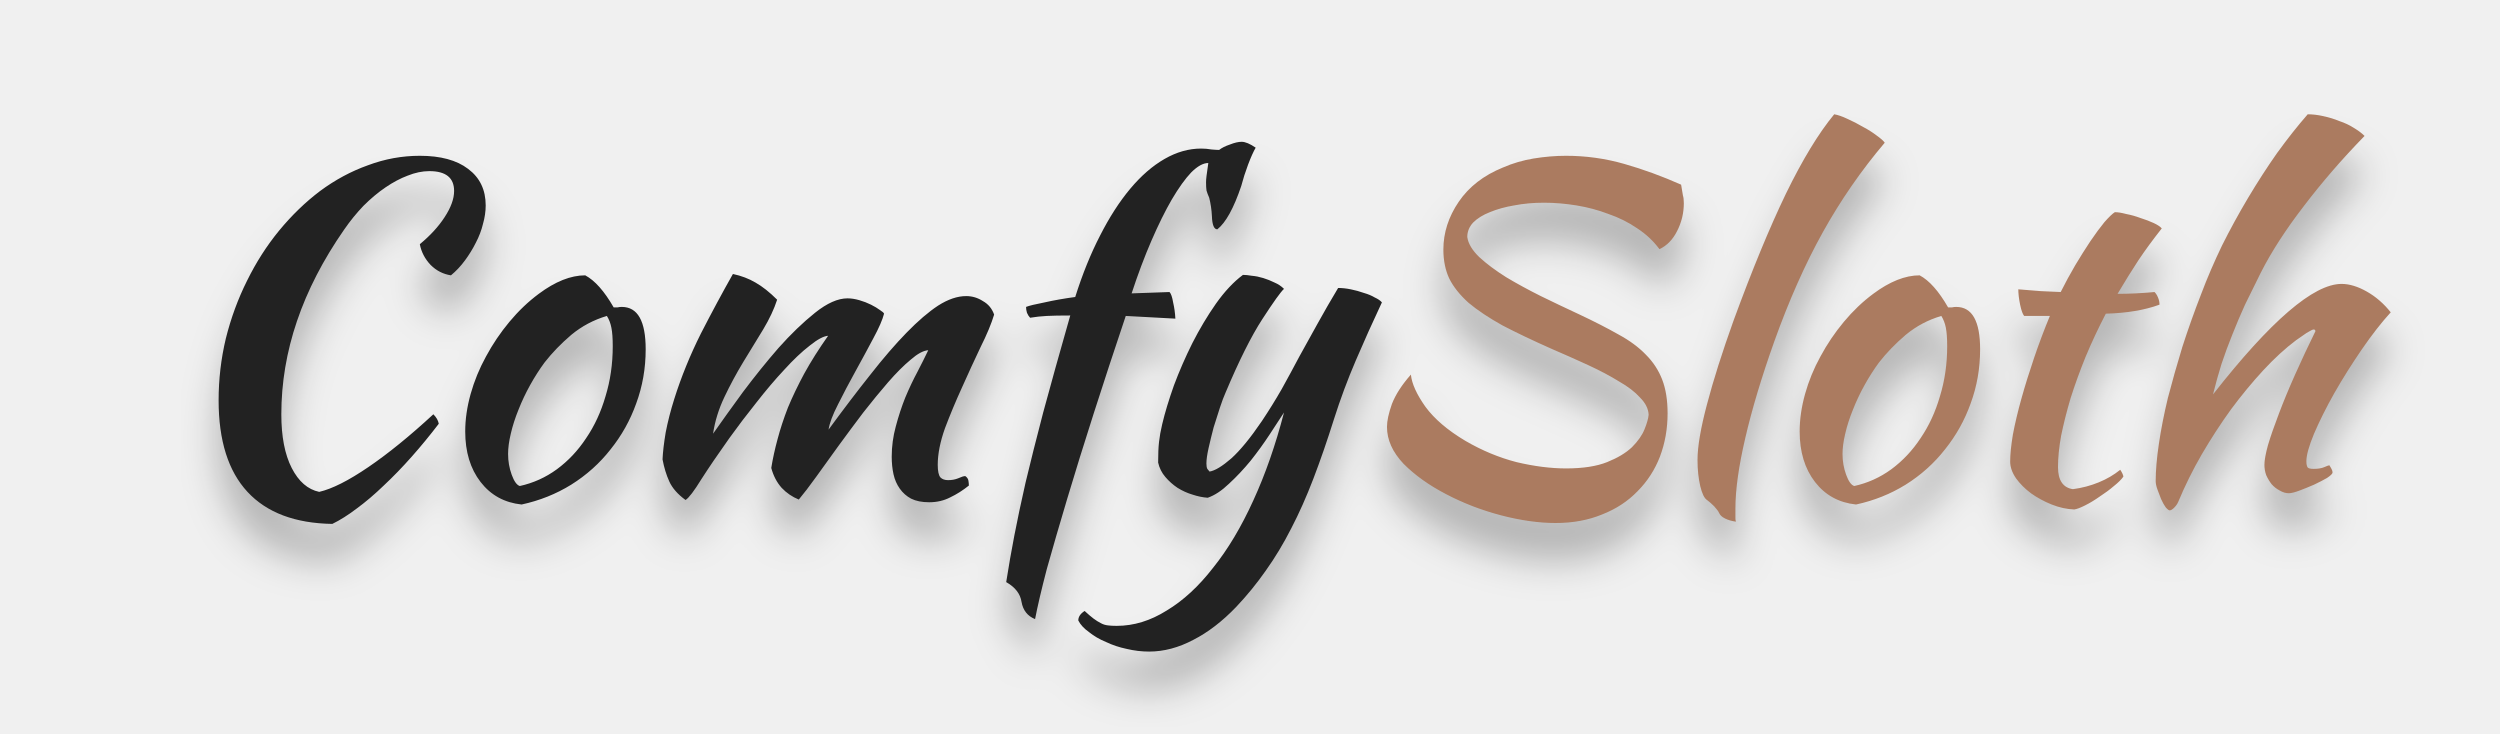
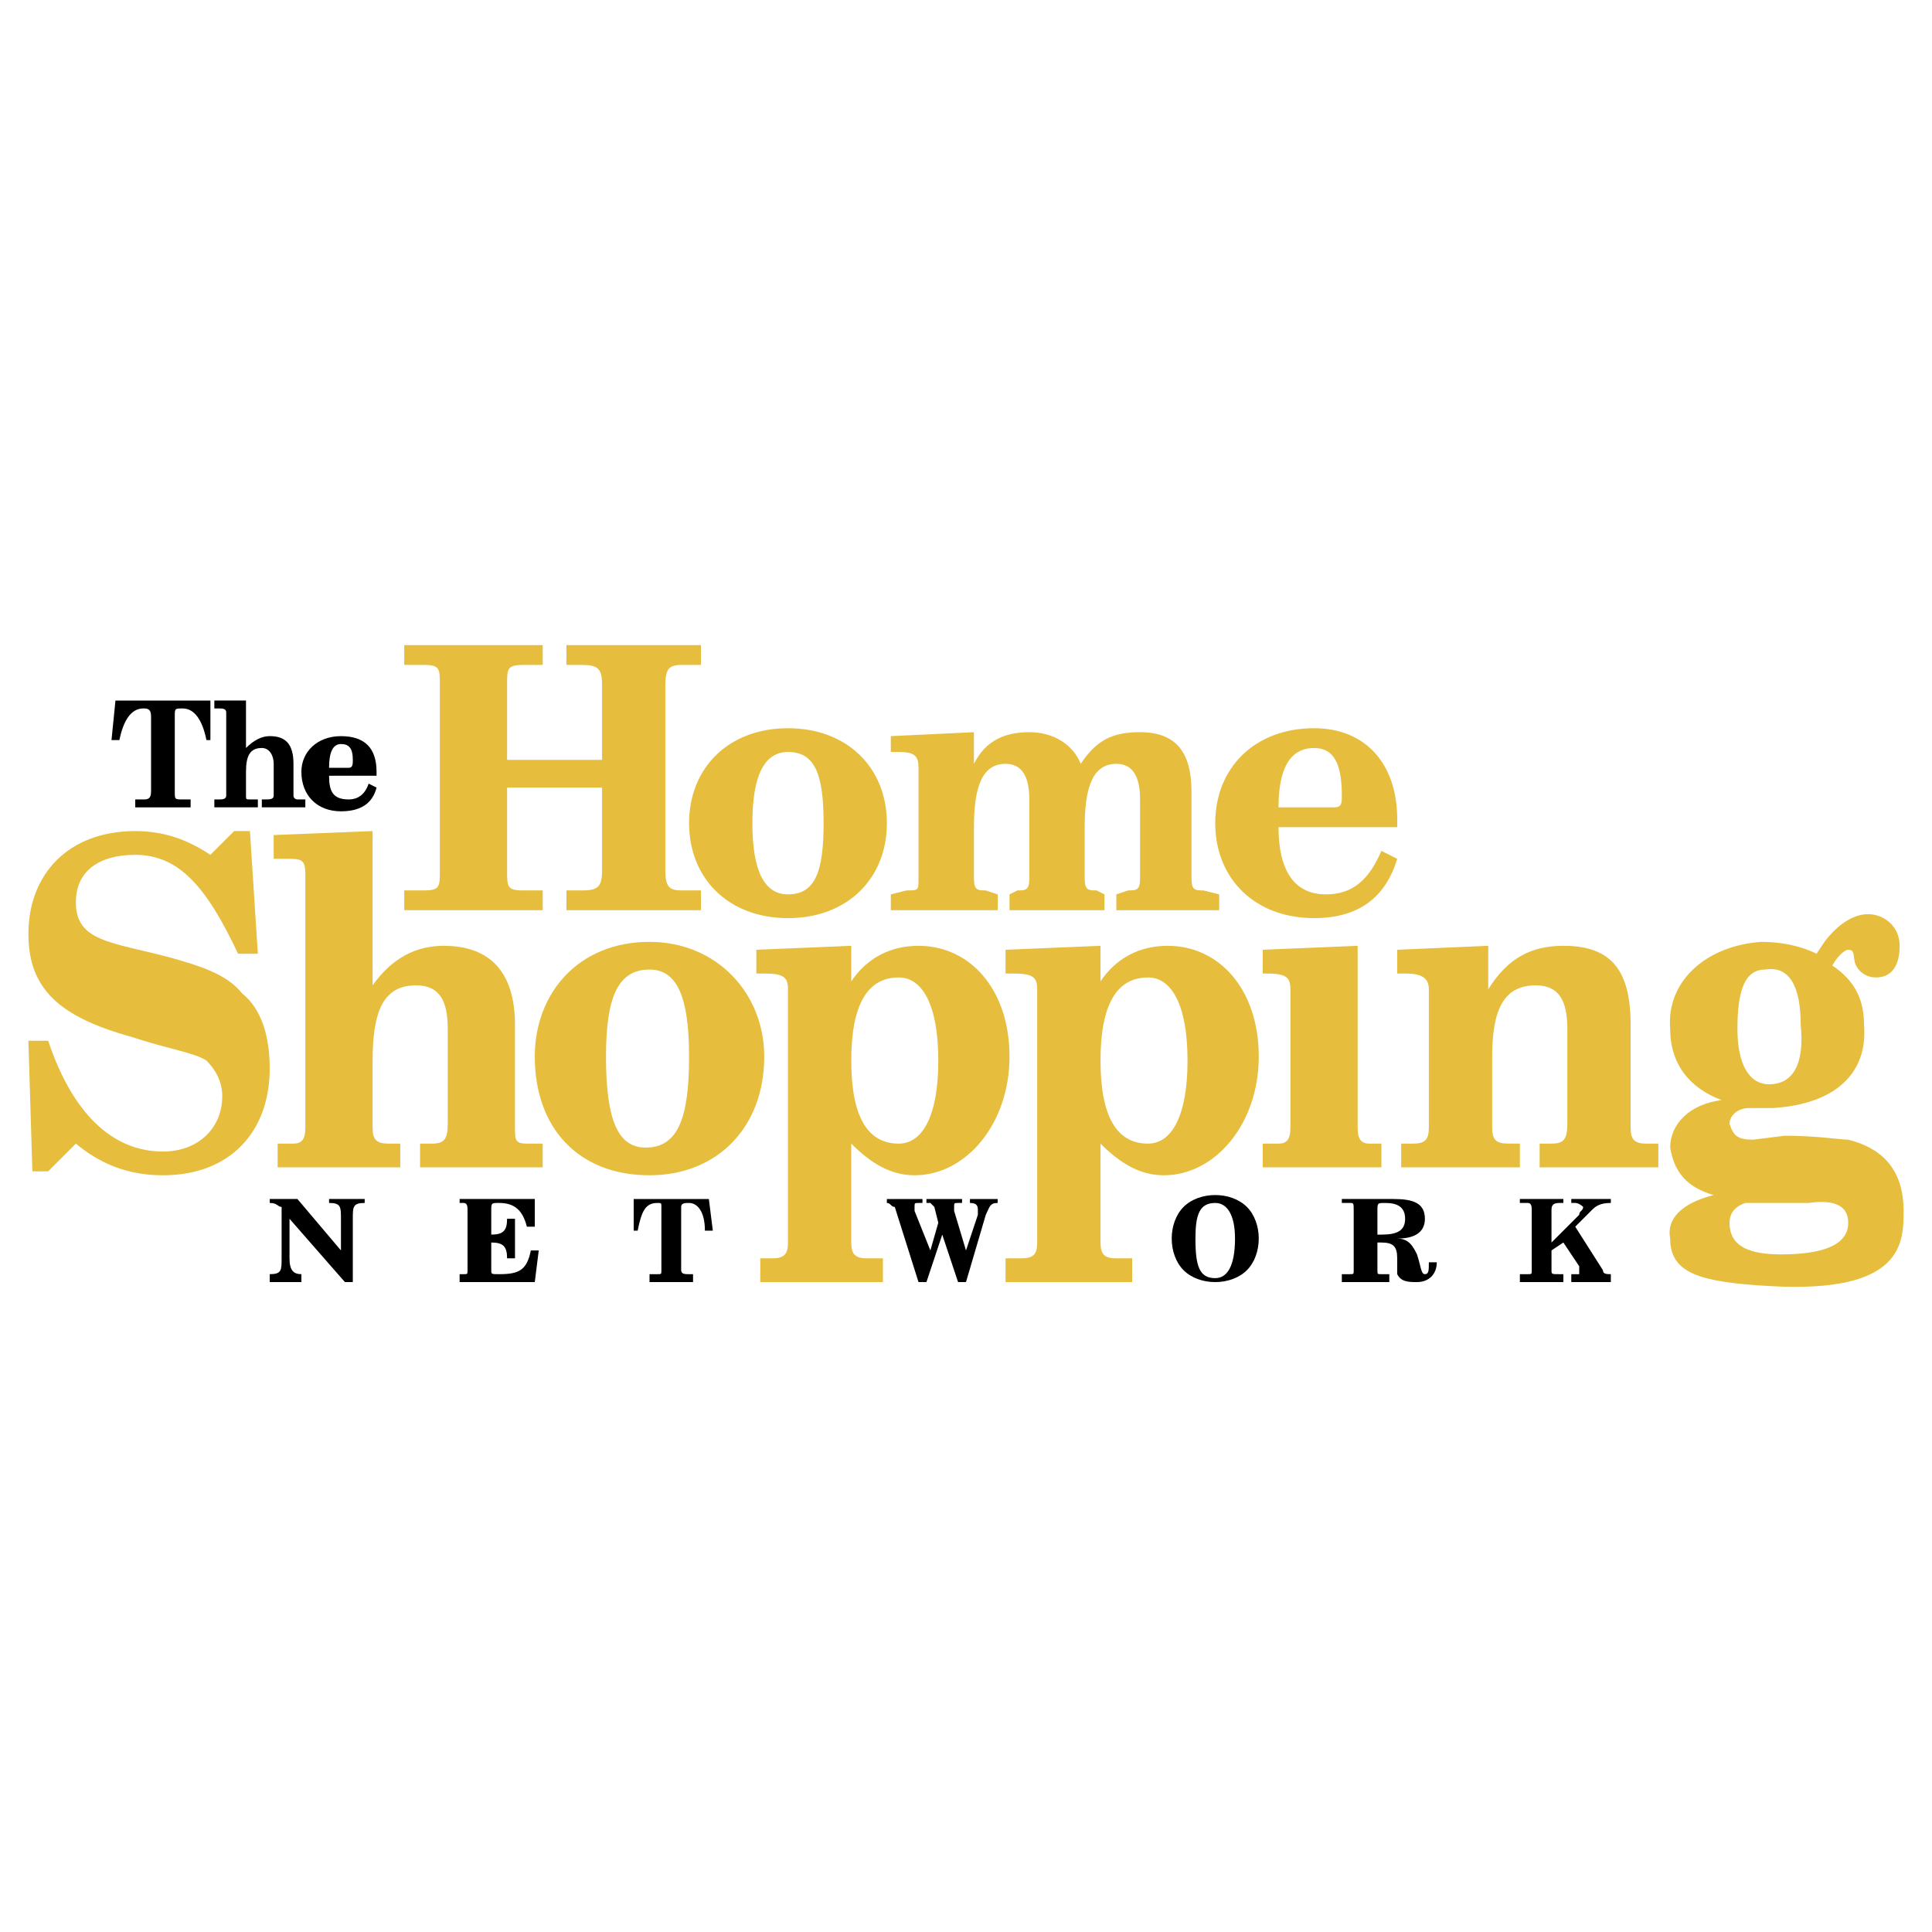
- <svg xmlns="http://www.w3.org/2000/svg" width="266" height="78" viewBox="0 0 266 78" fill="none">
-   <g filter="url(#filter0_d)">
-     <path d="M23.261 42.592C23.261 40.352 23.517 38.16 24.029 36.016C24.573 33.84 25.325 31.792 26.285 29.872C27.245 27.92 28.381 26.144 29.693 24.544C31.037 22.912 32.493 21.504 34.061 20.32C35.661 19.136 37.357 18.224 39.149 17.584C40.941 16.912 42.781 16.576 44.669 16.576C46.877 16.576 48.589 17.04 49.805 17.968C51.053 18.896 51.677 20.192 51.677 21.856C51.677 22.496 51.581 23.152 51.389 23.824C51.229 24.496 50.973 25.168 50.621 25.84C50.301 26.48 49.917 27.104 49.469 27.712C49.021 28.32 48.525 28.848 47.981 29.296C47.149 29.168 46.429 28.8 45.821 28.192C45.213 27.552 44.829 26.816 44.669 25.984C45.789 25.056 46.669 24.096 47.309 23.104C47.981 22.08 48.317 21.152 48.317 20.32C48.317 18.912 47.437 18.208 45.677 18.208C44.941 18.208 44.173 18.368 43.373 18.688C42.605 18.976 41.821 19.392 41.021 19.936C40.221 20.48 39.437 21.136 38.669 21.904C37.933 22.672 37.245 23.52 36.605 24.448C32.157 30.848 29.933 37.392 29.933 44.08C29.933 46.448 30.301 48.352 31.037 49.792C31.773 51.232 32.749 52.08 33.965 52.336C35.341 52.016 37.085 51.136 39.197 49.696C41.309 48.256 43.613 46.384 46.109 44.08C46.429 44.4 46.621 44.736 46.685 45.088C45.757 46.304 44.797 47.472 43.805 48.592C42.813 49.712 41.821 50.736 40.829 51.664C39.869 52.592 38.909 53.408 37.949 54.112C37.021 54.816 36.157 55.36 35.357 55.744C31.389 55.68 28.381 54.544 26.333 52.336C24.285 50.128 23.261 46.88 23.261 42.592ZM55.5 53.68C53.676 53.488 52.22 52.688 51.132 51.28C50.044 49.872 49.5 48.08 49.5 45.904C49.5 44.624 49.692 43.296 50.076 41.92C50.46 40.544 51.004 39.216 51.708 37.936C52.412 36.624 53.244 35.392 54.204 34.24C55.164 33.088 56.204 32.096 57.324 31.264C59.084 29.952 60.732 29.296 62.268 29.296C63.292 29.84 64.3 30.976 65.292 32.704C65.452 32.704 65.596 32.704 65.724 32.704C65.852 32.672 65.996 32.656 66.156 32.656C67.852 32.656 68.7 34.16 68.7 37.168C68.7 39.184 68.364 41.104 67.692 42.928C67.052 44.72 66.14 46.352 64.956 47.824C63.804 49.296 62.412 50.544 60.78 51.568C59.18 52.56 57.42 53.264 55.5 53.68ZM57.948 38.56C57.404 39.296 56.892 40.096 56.412 40.96C55.932 41.824 55.516 42.704 55.164 43.6C54.812 44.464 54.54 45.312 54.348 46.144C54.156 46.944 54.06 47.664 54.06 48.304C54.06 49.072 54.188 49.808 54.444 50.512C54.7 51.216 54.988 51.616 55.308 51.712C56.748 51.392 58.06 50.8 59.244 49.936C60.46 49.04 61.5 47.936 62.364 46.624C63.26 45.312 63.948 43.824 64.428 42.16C64.94 40.496 65.196 38.72 65.196 36.832C65.196 36 65.148 35.344 65.052 34.864C64.956 34.384 64.796 33.968 64.572 33.616C63.164 34.032 61.9 34.704 60.78 35.632C59.692 36.56 58.748 37.536 57.948 38.56ZM98.767 37.264C98.255 37.296 97.631 37.632 96.895 38.272C96.159 38.88 95.359 39.68 94.495 40.672C93.663 41.632 92.783 42.704 91.855 43.888C90.959 45.072 90.079 46.256 89.215 47.44C88.383 48.592 87.599 49.68 86.863 50.704C86.127 51.728 85.503 52.544 84.991 53.152C84.287 52.864 83.679 52.448 83.167 51.904C82.655 51.328 82.287 50.624 82.063 49.792C82.223 48.8 82.447 47.776 82.735 46.72C83.023 45.632 83.391 44.512 83.839 43.36C84.319 42.208 84.895 41.008 85.567 39.76C86.271 38.48 87.119 37.136 88.111 35.728C87.631 35.76 86.975 36.112 86.143 36.784C85.311 37.424 84.415 38.272 83.455 39.328C82.495 40.352 81.503 41.52 80.479 42.832C79.455 44.112 78.495 45.376 77.599 46.624C76.415 48.288 75.423 49.744 74.623 50.992C73.855 52.24 73.295 52.976 72.943 53.2C72.111 52.592 71.535 51.936 71.215 51.232C70.895 50.528 70.655 49.744 70.495 48.88C70.527 48.112 70.639 47.152 70.831 46C71.055 44.848 71.359 43.664 71.743 42.448C72.479 40.112 73.423 37.792 74.575 35.488C75.759 33.184 76.895 31.072 77.983 29.152C78.879 29.344 79.679 29.648 80.383 30.064C81.119 30.48 81.887 31.088 82.687 31.888C82.367 32.88 81.871 33.936 81.199 35.056C80.527 36.144 79.823 37.296 79.087 38.512C78.351 39.728 77.679 40.976 77.071 42.256C76.463 43.536 76.063 44.832 75.871 46.144C76.767 44.864 77.823 43.392 79.039 41.728C80.287 40.064 81.551 38.496 82.831 37.024C84.143 35.552 85.439 34.304 86.719 33.28C87.999 32.256 89.151 31.744 90.175 31.744C90.559 31.744 90.975 31.808 91.423 31.936C91.871 32.064 92.287 32.224 92.671 32.416C93.055 32.608 93.375 32.8 93.631 32.992C93.887 33.152 94.031 33.28 94.063 33.376C93.903 34.016 93.519 34.896 92.911 36.016C92.335 37.104 91.711 38.256 91.039 39.472C90.367 40.688 89.743 41.872 89.167 43.024C88.591 44.144 88.255 45.04 88.159 45.712C89.727 43.568 91.199 41.632 92.575 39.904C93.951 38.144 95.247 36.64 96.463 35.392C97.679 34.144 98.799 33.184 99.823 32.512C100.879 31.84 101.871 31.504 102.799 31.504C103.439 31.504 104.031 31.68 104.575 32.032C105.151 32.352 105.551 32.832 105.775 33.472C105.487 34.432 105.007 35.584 104.335 36.928C103.695 38.272 103.039 39.696 102.367 41.2C101.695 42.672 101.087 44.128 100.543 45.568C100.031 47.008 99.775 48.304 99.775 49.456C99.775 50.128 99.871 50.576 100.063 50.8C100.255 50.992 100.527 51.088 100.879 51.088C101.263 51.088 101.615 51.024 101.935 50.896C102.287 50.736 102.543 50.656 102.703 50.656C102.895 50.784 103.007 50.944 103.039 51.136C103.071 51.328 103.087 51.504 103.087 51.664C102.447 52.176 101.791 52.592 101.119 52.912C100.447 53.264 99.695 53.44 98.863 53.44C98.095 53.44 97.455 53.312 96.943 53.056C96.463 52.8 96.063 52.448 95.743 52C95.423 51.552 95.199 51.04 95.071 50.464C94.943 49.888 94.879 49.264 94.879 48.592C94.879 47.504 95.023 46.432 95.311 45.376C95.599 44.288 95.935 43.264 96.319 42.304C96.735 41.312 97.167 40.4 97.615 39.568C98.063 38.704 98.447 37.936 98.767 37.264ZM110.132 65.872C109.332 65.552 108.852 64.944 108.692 64.048C108.564 63.184 108.02 62.48 107.06 61.936C107.316 60.304 107.604 58.656 107.924 56.992C108.244 55.328 108.644 53.44 109.124 51.328C109.636 49.184 110.26 46.704 110.996 43.888C111.764 41.04 112.724 37.6 113.876 33.568C112.82 33.568 111.988 33.584 111.38 33.616C110.772 33.648 110.18 33.712 109.604 33.808C109.476 33.68 109.364 33.504 109.268 33.28C109.204 33.056 109.172 32.848 109.172 32.656C109.492 32.528 110.148 32.368 111.14 32.176C112.132 31.952 113.22 31.76 114.404 31.6C115.172 29.168 116.052 26.992 117.044 25.072C118.036 23.12 119.108 21.456 120.26 20.08C121.412 18.704 122.628 17.648 123.908 16.912C125.188 16.176 126.484 15.808 127.796 15.808C128.18 15.808 128.548 15.84 128.9 15.904C129.252 15.936 129.524 15.952 129.716 15.952C130.004 15.728 130.388 15.536 130.868 15.376C131.348 15.184 131.764 15.088 132.116 15.088C132.5 15.088 132.996 15.296 133.604 15.712C133.348 16.16 133.076 16.768 132.788 17.536C132.5 18.304 132.26 19.056 132.068 19.792C131.268 22.16 130.42 23.696 129.524 24.4C129.172 24.4 128.98 23.936 128.948 23.008C128.916 22.336 128.82 21.68 128.66 21.04C128.532 20.752 128.436 20.496 128.372 20.272C128.34 20.048 128.324 19.76 128.324 19.408C128.324 19.216 128.34 18.992 128.372 18.736C128.404 18.448 128.468 17.984 128.564 17.344C128.02 17.344 127.412 17.68 126.74 18.352C126.1 19.024 125.412 19.984 124.676 21.232C123.972 22.448 123.252 23.904 122.516 25.6C121.78 27.296 121.076 29.168 120.404 31.216L124.436 31.072C124.596 31.232 124.724 31.6 124.82 32.176C124.948 32.72 125.028 33.296 125.06 33.904L119.78 33.616C118.564 37.232 117.428 40.688 116.372 43.984C115.316 47.28 114.372 50.32 113.54 53.104C112.708 55.888 111.988 58.368 111.38 60.544C110.804 62.752 110.388 64.528 110.132 65.872ZM141.946 44.56C141.21 46.896 140.474 49.024 139.738 50.944C139.002 52.864 138.218 54.624 137.386 56.224C136.554 57.856 135.658 59.344 134.698 60.688C133.738 62.064 132.682 63.36 131.53 64.576C130.058 66.112 128.538 67.28 126.97 68.08C125.402 68.912 123.834 69.328 122.266 69.328C121.466 69.328 120.666 69.232 119.866 69.04C119.098 68.88 118.378 68.64 117.706 68.32C117.002 68.032 116.394 67.68 115.882 67.264C115.338 66.88 114.954 66.464 114.73 66.016C114.73 65.632 114.954 65.296 115.402 65.008C115.786 65.36 116.106 65.632 116.362 65.824C116.618 66.016 116.874 66.176 117.13 66.304C117.354 66.432 117.61 66.512 117.898 66.544C118.154 66.576 118.458 66.592 118.81 66.592C120.634 66.592 122.41 66.048 124.138 64.96C125.898 63.904 127.546 62.384 129.082 60.4C130.65 58.448 132.074 56.064 133.354 53.248C134.634 50.464 135.722 47.344 136.618 43.888C136.202 44.528 135.69 45.312 135.082 46.24C134.474 47.168 133.802 48.096 133.066 49.024C132.33 49.92 131.562 50.736 130.762 51.472C129.994 52.208 129.242 52.704 128.506 52.96C127.994 52.928 127.45 52.816 126.874 52.624C126.33 52.464 125.802 52.224 125.29 51.904C124.81 51.584 124.378 51.2 123.994 50.752C123.61 50.304 123.354 49.792 123.226 49.216C123.226 48.288 123.258 47.552 123.322 47.008C123.386 46.432 123.498 45.808 123.658 45.136C123.946 43.92 124.362 42.544 124.906 41.008C125.482 39.472 126.138 37.968 126.874 36.496C127.642 34.992 128.474 33.6 129.37 32.32C130.298 31.008 131.258 29.984 132.25 29.248C132.506 29.248 132.826 29.28 133.21 29.344C133.594 29.376 133.994 29.456 134.41 29.584C134.826 29.712 135.226 29.872 135.61 30.064C135.994 30.224 136.33 30.448 136.618 30.736C136.266 31.056 135.498 32.128 134.314 33.952C133.13 35.776 131.818 38.4 130.378 41.824C130.218 42.176 130.026 42.688 129.802 43.36C129.578 44.032 129.354 44.736 129.13 45.472C128.938 46.208 128.762 46.928 128.602 47.632C128.442 48.336 128.362 48.896 128.362 49.312C128.362 49.568 128.394 49.76 128.458 49.888C128.554 50.016 128.634 50.112 128.698 50.176C129.274 50.08 130.042 49.616 131.002 48.784C131.962 47.92 133.05 46.592 134.266 44.8C135.034 43.648 135.738 42.512 136.378 41.392C137.018 40.24 137.642 39.088 138.25 37.936C138.89 36.784 139.546 35.6 140.218 34.384C140.89 33.168 141.61 31.92 142.378 30.64C142.794 30.64 143.242 30.688 143.722 30.784C144.202 30.88 144.666 31.008 145.114 31.168C145.562 31.296 145.946 31.456 146.266 31.648C146.618 31.808 146.874 31.984 147.034 32.176C146.042 34.288 145.114 36.352 144.25 38.368C143.386 40.384 142.618 42.448 141.946 44.56Z" fill="#222222" />
-     <path d="M178.871 19.648C178.967 20.192 179.031 20.576 179.063 20.8C179.127 20.992 179.159 21.264 179.159 21.616C179.159 22.672 178.919 23.664 178.439 24.592C177.991 25.488 177.367 26.128 176.567 26.512C175.927 25.648 175.143 24.912 174.215 24.304C173.287 23.664 172.263 23.152 171.143 22.768C170.055 22.352 168.919 22.048 167.735 21.856C166.551 21.664 165.399 21.568 164.279 21.568C163.159 21.568 162.103 21.664 161.111 21.856C160.151 22.016 159.287 22.256 158.519 22.576C157.783 22.864 157.191 23.232 156.743 23.68C156.327 24.128 156.119 24.64 156.119 25.216C156.215 25.92 156.647 26.64 157.415 27.376C158.183 28.08 159.127 28.784 160.247 29.488C161.367 30.16 162.599 30.832 163.943 31.504C165.319 32.176 166.663 32.816 167.975 33.424C169.607 34.192 171.015 34.912 172.199 35.584C173.383 36.224 174.359 36.944 175.127 37.744C175.895 38.512 176.471 39.392 176.855 40.384C177.239 41.376 177.431 42.576 177.431 43.984C177.431 45.616 177.159 47.152 176.615 48.592C176.071 50 175.271 51.232 174.215 52.288C173.191 53.344 171.943 54.16 170.471 54.736C168.999 55.344 167.351 55.648 165.527 55.648C163.735 55.648 161.799 55.376 159.719 54.832C157.639 54.288 155.687 53.536 153.863 52.576C152.071 51.648 150.567 50.576 149.351 49.36C148.167 48.112 147.575 46.8 147.575 45.424C147.575 44.784 147.751 43.968 148.103 42.976C148.487 41.984 149.159 40.944 150.119 39.856C150.215 40.816 150.727 41.952 151.655 43.264C152.615 44.576 154.039 45.792 155.927 46.912C157.687 47.936 159.495 48.688 161.351 49.168C163.239 49.616 164.999 49.84 166.631 49.84C168.423 49.84 169.879 49.616 170.999 49.168C172.119 48.72 172.999 48.192 173.639 47.584C174.279 46.944 174.727 46.304 174.983 45.664C175.239 45.024 175.383 44.512 175.415 44.128C175.383 43.488 175.079 42.88 174.503 42.304C173.959 41.696 173.207 41.12 172.247 40.576C171.319 40 170.231 39.424 168.983 38.848C167.735 38.272 166.439 37.696 165.095 37.12C163.079 36.224 161.335 35.392 159.863 34.624C158.423 33.824 157.223 33.024 156.263 32.224C155.335 31.392 154.647 30.528 154.199 29.632C153.783 28.736 153.575 27.712 153.575 26.56C153.575 24.768 154.119 23.072 155.207 21.472C156.295 19.872 157.863 18.656 159.911 17.824C160.935 17.376 162.023 17.056 163.175 16.864C164.359 16.672 165.511 16.576 166.631 16.576C168.743 16.576 170.807 16.864 172.823 17.44C174.839 18.016 176.855 18.752 178.871 19.648ZM180.616 48.928C180.616 47.52 180.952 45.552 181.624 43.024C182.296 40.464 183.24 37.488 184.456 34.096C186.44 28.688 188.296 24.192 190.024 20.608C191.784 16.992 193.496 14.176 195.16 12.16C195.544 12.224 196.008 12.384 196.552 12.64C197.128 12.896 197.688 13.184 198.232 13.504C198.776 13.792 199.256 14.096 199.672 14.416C200.12 14.736 200.408 14.992 200.536 15.184C198.04 18.128 195.848 21.296 193.96 24.688C192.072 28.08 190.344 31.968 188.776 36.352C187.432 40.128 186.408 43.536 185.704 46.576C185 49.584 184.648 52.096 184.648 54.112C184.648 54.656 184.648 54.992 184.648 55.12C184.648 55.248 184.664 55.376 184.696 55.504C184.248 55.44 183.864 55.328 183.544 55.168C183.224 55.008 183.016 54.816 182.92 54.592C182.856 54.432 182.68 54.192 182.392 53.872C182.104 53.584 181.848 53.36 181.624 53.2C181.336 53.008 181.096 52.512 180.904 51.712C180.712 50.88 180.616 49.952 180.616 48.928ZM197.484 53.68C195.66 53.488 194.204 52.688 193.116 51.28C192.028 49.872 191.484 48.08 191.484 45.904C191.484 44.624 191.676 43.296 192.06 41.92C192.444 40.544 192.988 39.216 193.692 37.936C194.396 36.624 195.228 35.392 196.188 34.24C197.148 33.088 198.188 32.096 199.308 31.264C201.068 29.952 202.716 29.296 204.252 29.296C205.276 29.84 206.284 30.976 207.276 32.704C207.436 32.704 207.58 32.704 207.708 32.704C207.836 32.672 207.98 32.656 208.14 32.656C209.836 32.656 210.684 34.16 210.684 37.168C210.684 39.184 210.348 41.104 209.676 42.928C209.036 44.72 208.124 46.352 206.94 47.824C205.788 49.296 204.396 50.544 202.764 51.568C201.164 52.56 199.404 53.264 197.484 53.68ZM199.932 38.56C199.388 39.296 198.876 40.096 198.396 40.96C197.916 41.824 197.5 42.704 197.148 43.6C196.796 44.464 196.524 45.312 196.332 46.144C196.14 46.944 196.044 47.664 196.044 48.304C196.044 49.072 196.172 49.808 196.428 50.512C196.684 51.216 196.972 51.616 197.292 51.712C198.732 51.392 200.044 50.8 201.228 49.936C202.444 49.04 203.484 47.936 204.348 46.624C205.244 45.312 205.932 43.824 206.412 42.16C206.924 40.496 207.18 38.72 207.18 36.832C207.18 36 207.132 35.344 207.036 34.864C206.94 34.384 206.78 33.968 206.556 33.616C205.148 34.032 203.884 34.704 202.764 35.632C201.676 36.56 200.732 37.536 199.932 38.56ZM215.371 33.616C215.211 33.424 215.067 33.024 214.939 32.416C214.811 31.776 214.747 31.232 214.747 30.784C215.579 30.848 216.379 30.912 217.147 30.976C217.915 31.008 218.619 31.04 219.259 31.072C219.739 30.112 220.251 29.168 220.795 28.24C221.371 27.28 221.915 26.416 222.427 25.648C222.971 24.848 223.467 24.176 223.915 23.632C224.395 23.088 224.763 22.736 225.019 22.576C225.339 22.576 225.739 22.64 226.219 22.768C226.731 22.864 227.243 23.008 227.755 23.2C228.267 23.36 228.731 23.536 229.147 23.728C229.563 23.92 229.851 24.112 230.011 24.304C229.051 25.52 228.219 26.656 227.515 27.712C226.843 28.736 226.107 29.92 225.307 31.264C225.947 31.264 226.587 31.248 227.227 31.216C227.899 31.184 228.571 31.136 229.243 31.072C229.403 31.232 229.531 31.44 229.627 31.696C229.723 31.92 229.771 32.16 229.771 32.416C228.203 32.992 226.299 33.312 224.059 33.376C223.259 34.912 222.539 36.448 221.899 37.984C221.291 39.488 220.763 40.944 220.315 42.352C219.899 43.76 219.563 45.088 219.307 46.336C219.083 47.584 218.971 48.704 218.971 49.696C218.971 51.104 219.499 51.888 220.555 52.048C221.515 51.92 222.427 51.68 223.291 51.328C224.155 50.976 224.923 50.528 225.595 49.984C225.787 50.272 225.899 50.512 225.931 50.704C225.739 50.992 225.403 51.328 224.923 51.712C224.475 52.096 223.979 52.464 223.435 52.816C222.891 53.2 222.363 53.52 221.851 53.776C221.339 54.032 220.955 54.176 220.699 54.208C219.899 54.176 219.099 54 218.299 53.68C217.499 53.36 216.763 52.96 216.091 52.48C215.451 52 214.923 51.472 214.507 50.896C214.091 50.288 213.883 49.696 213.883 49.12C213.883 48.352 213.979 47.392 214.171 46.24C214.395 45.056 214.699 43.776 215.083 42.4C215.467 41.024 215.915 39.584 216.427 38.08C216.939 36.576 217.499 35.088 218.107 33.616H215.371ZM229.366 51.184C229.366 50.064 229.478 48.752 229.702 47.248C229.926 45.712 230.246 44.08 230.662 42.352C231.11 40.624 231.622 38.816 232.198 36.928C232.806 35.04 233.478 33.152 234.214 31.264C234.854 29.568 235.59 27.856 236.422 26.128C237.286 24.4 238.214 22.704 239.206 21.04C240.198 19.376 241.222 17.792 242.278 16.288C243.366 14.784 244.454 13.408 245.542 12.16C246.054 12.16 246.598 12.224 247.174 12.352C247.782 12.48 248.358 12.656 248.902 12.88C249.478 13.072 249.99 13.312 250.438 13.6C250.918 13.888 251.302 14.176 251.59 14.464C249.19 16.928 247.03 19.424 245.11 21.952C243.19 24.448 241.67 26.8 240.55 29.008C239.942 30.224 239.382 31.36 238.87 32.416C238.39 33.472 237.942 34.528 237.526 35.584C237.11 36.608 236.726 37.648 236.374 38.704C236.054 39.728 235.75 40.816 235.462 41.968C241.606 34.128 246.166 30.208 249.142 30.208C249.974 30.208 250.87 30.48 251.83 31.024C252.79 31.568 253.638 32.304 254.374 33.232C253.382 34.32 252.358 35.632 251.302 37.168C250.246 38.704 249.27 40.256 248.374 41.824C247.51 43.36 246.79 44.8 246.214 46.144C245.67 47.456 245.398 48.432 245.398 49.072C245.398 49.392 245.446 49.616 245.542 49.744C245.638 49.84 245.846 49.888 246.166 49.888C246.646 49.888 247.03 49.824 247.318 49.696C247.606 49.568 247.782 49.504 247.846 49.504C248.006 49.76 248.102 49.936 248.134 50.032C248.166 50.128 248.182 50.208 248.182 50.272C248.182 50.4 247.99 50.592 247.606 50.848C247.222 51.072 246.758 51.312 246.214 51.568C245.702 51.792 245.19 52 244.678 52.192C244.166 52.384 243.782 52.48 243.526 52.48C243.206 52.48 242.886 52.384 242.566 52.192C242.246 52.032 241.958 51.808 241.702 51.52C241.478 51.232 241.286 50.912 241.126 50.56C240.998 50.208 240.934 49.84 240.934 49.456C240.934 48.976 241.062 48.272 241.318 47.344C241.606 46.384 241.99 45.28 242.47 44.032C242.95 42.752 243.526 41.36 244.198 39.856C244.87 38.352 245.59 36.816 246.358 35.248C246.358 35.12 246.294 35.056 246.166 35.056C246.07 35.056 245.814 35.184 245.398 35.44C245.014 35.696 244.646 35.952 244.294 36.208C243.142 37.072 241.974 38.144 240.79 39.424C239.638 40.672 238.502 42.048 237.382 43.552C236.294 45.056 235.254 46.656 234.262 48.352C233.302 50.016 232.47 51.696 231.766 53.392C231.67 53.616 231.526 53.824 231.334 54.016C231.142 54.208 230.982 54.304 230.854 54.304C230.758 54.304 230.614 54.192 230.422 53.968C230.262 53.744 230.102 53.456 229.942 53.104C229.814 52.784 229.686 52.448 229.558 52.096C229.43 51.744 229.366 51.44 229.366 51.184Z" fill="#AB7B60" />
+ <svg xmlns="http://www.w3.org/2000/svg" width="2500" height="2500" viewBox="0 0 192.756 192.756">
+   <g fill-rule="evenodd" clip-rule="evenodd">
+     <path fill="#fff" d="M0 0h192.756v192.756H0V0z" />
+     <path d="M26.912 127.125c1.184 0 1.184-.395 1.184-1.58v-5.131c-.395 0-.395-.395-1.184-.395v-.395h2.763l4.342 5.131v-3.158c0-1.184 0-1.578-1.185-1.578v-.395h3.552v.395c-1.184 0-1.184.395-1.184 1.578v6.316h-.789l-5.526-6.316v3.947c0 1.186.395 1.58 1.184 1.58v.789h-3.157v-.788zM45.857 127.125h.395c.395 0 .395 0 .395-.395v-5.922c0-.395 0-.789-.395-.789h-.395v-.395h7.499v2.764h-.79c-.395-1.58-1.184-2.369-2.763-2.369-.79 0-.79 0-.79.789v2.369c1.185 0 1.579-.395 1.579-1.58h.789v3.947h-.789c0-1.184-.395-1.578-1.579-1.578v2.764c0 .395 0 .395.79.395 1.973 0 2.763-.395 3.158-2.369h.789l-.395 3.158h-7.499v-.789h.001zM68.75 120.02c-.395 0-.79 0-.79.395v6.316c0 .395.395.395.79.395h.395v.789h-4.342v-.789h.789c.395 0 .395 0 .395-.395v-6.316c0-.395 0-.395-.395-.395-1.184 0-1.578.789-1.973 2.764h-.395v-3.158h7.5l.395 3.158h-.79c-.001-1.975-.79-2.764-1.579-2.764zM92.826 120.02h-.395v-.395h3.552v.395h-.395c-.395 0-.395 0-.395.395v.395l1.184 3.947 1.185-3.553v-.395c0-.395 0-.789-.79-.789v-.395h2.763v.395c-.789 0-.789.395-1.184 1.184l-1.974 6.711h-.79l-1.578-4.736-1.579 4.736h-.79l-2.368-7.5c-.395 0-.395-.395-.79-.395v-.395h3.553v.395h-.395c-.395 0-.395 0-.395.395v.395l1.579 3.947.79-2.764-.395-1.578-.393-.395zM118.086 120.414c.789-.789 1.975-1.184 3.158-1.184s2.367.395 3.158 1.184c.789.789 1.184 1.975 1.184 3.158s-.395 2.367-1.184 3.158c-.791.789-1.975 1.184-3.158 1.184s-2.369-.395-3.158-1.184c-.789-.791-1.184-1.975-1.184-3.158s.395-2.369 1.184-3.158zm3.158 7.106c1.184 0 1.973-1.184 1.973-3.947 0-2.369-.789-3.553-1.973-3.553-1.578 0-1.975 1.184-1.975 3.553.001 2.763.397 3.947 1.975 3.947zM137.426 126.73c0 .395 0 .395.396.395h.789v.789h-4.736v-.789h.789c.395 0 .395 0 .395-.395v-5.922c0-.789 0-.789-.395-.789h-.789v-.395h5.131c1.973 0 3.156.395 3.156 1.973 0 1.186-.789 1.975-2.762 1.975 1.184 0 1.578.789 1.973 1.578.395 1.186.395 1.975.789 1.975s.395-.395.395-1.186h.791c0 1.186-.791 1.975-1.975 1.975-.789 0-1.578 0-1.973-.789v-1.58c0-1.184-.395-1.578-1.578-1.578h-.396v2.763zm0-3.552h.396c1.578 0 2.367-.395 2.367-1.58 0-1.184-.789-1.578-1.973-1.578-.791 0-.791 0-.791.789v2.369h.001zM151.637 127.125h.789c.395 0 .395 0 .395-.395v-5.922c0-.395 0-.789-.395-.789h-.789v-.395h4.34v.395h-.395c-.789 0-.789.395-.789.789v3.158l2.764-2.764c0-.395.395-.395.395-.789 0 0-.395-.395-.789-.395h-.395v-.395h3.945v.395c-1.184 0-1.578.395-1.973.789l-1.578 1.58 2.762 4.342c0 .395.395.395.789.395v.789h-3.945v-.789h.79v-.789l-1.58-2.369-1.184.789v1.975c0 .395 0 .395.789.395h.395v.789h-4.34v-.789h-.001zM18.228 70.683c-.79 0-.79 0-.79.789v7.5c0 .789 0 .789.79.789h.79v.79h-5.526v-.79h.789c.395 0 .79 0 .79-.789v-7.5c0-.789-.395-.789-.79-.789-1.184 0-1.973 1.184-2.368 3.158h-.789l.395-3.947h9.473v3.947h-.395c-.395-1.974-1.185-3.158-2.369-3.158zM21.385 79.76h.395c.395 0 .79 0 .79-.395v-8.289c0-.395-.395-.395-.79-.395h-.395v-.79h3.158v4.736c.79-.789 1.579-1.184 2.369-1.184 1.578 0 2.368.79 2.368 2.763v3.157c0 .395.395.395.395.395h.789v.79h-4.342v-.79h.395c.395 0 .79 0 .79-.395v-3.157c0-.79-.395-1.579-1.185-1.579-1.184 0-1.579.789-1.579 2.368v2.368c0 .395 0 .395.395.395h.789v.79h-4.342v-.788zM37.568 78.577c-.395 1.579-1.579 2.368-3.552 2.368-2.368 0-3.947-1.579-3.947-3.947 0-1.974 1.579-3.552 3.947-3.552 2.368 0 3.552 1.184 3.552 3.552v.395h-4.737c0 1.579.395 2.368 1.974 2.368.79 0 1.579-.395 1.974-1.579l.789.395zm-2.763-1.974c.395 0 .395-.395.395-.79 0-1.184-.395-1.579-1.184-1.579-.79 0-1.185.789-1.185 2.368h1.974v.001z" />
+     <path d="M2.834 103.838h1.974c2.368 7.104 6.315 11.051 11.446 11.051 3.552 0 5.92-2.367 5.92-5.525 0-1.578-.79-2.764-1.579-3.553-1.184-.789-3.947-1.184-7.499-2.367-7.104-1.975-10.262-4.739-10.262-10.264 0-5.92 3.947-10.262 10.657-10.262 2.763 0 5.131.79 7.499 2.369l2.368-2.369h1.579l.789 12.236h-1.974c-3.157-6.71-5.92-9.867-10.262-9.867-3.553 0-5.92 1.578-5.92 4.736 0 3.947 3.552 3.947 9.473 5.526 2.763.79 5.526 1.579 7.104 3.553 1.973 1.578 2.763 4.342 2.763 7.498 0 6.316-3.947 10.658-10.657 10.658-3.552 0-6.315-1.186-8.683-3.158l-2.763 2.762H3.229l-.395-13.024zM27.701 114.1h1.579c.79 0 1.184-.395 1.184-1.578V87.26c0-1.579-.395-1.579-1.974-1.579h-1.184v-2.368l9.867-.395v15.393c1.974-2.762 4.342-3.946 7.104-3.946 4.736 0 7.104 2.763 7.104 7.894v10.264c0 1.184 0 1.578 1.184 1.578h1.579v2.367H41.91V114.1h1.184c1.184 0 1.579-.395 1.579-1.975v-9.473c0-2.762-.789-4.342-3.157-4.342-3.158 0-4.342 2.369-4.342 7.5v6.711c0 1.184.395 1.578 1.579 1.578h1.184v2.367H27.701V114.1zM64.802 93.97c6.71 0 11.446 5.132 11.446 11.446 0 7.105-4.736 11.842-11.446 11.842-7.104 0-11.446-4.736-11.446-11.842 0-6.314 4.342-11.446 11.446-11.446zm-.394 20.524c3.157 0 4.342-2.764 4.342-9.078 0-5.92-1.185-8.684-3.947-8.684-3.158 0-4.342 2.764-4.342 8.684-.001 6.314 1.184 9.078 3.947 9.078z" fill="#e6bd3c" />
+     <path d="M86.511 125.545h1.579v2.369H75.854v-2.369h1.184c1.184 0 1.579-.395 1.579-1.578V98.705c0-1.184-.395-1.578-2.368-1.578h-.789v-2.368l9.472-.395v3.552c1.579-2.368 3.947-3.552 6.71-3.552 5.131 0 9.077 4.341 9.077 11.052 0 6.709-4.341 11.842-9.472 11.842-2.369 0-4.342-1.186-6.315-3.158v9.867c0 1.183.395 1.578 1.579 1.578zm3.157-11.445c2.369 0 3.947-2.764 3.947-8.289s-1.579-8.289-3.947-8.289c-3.157 0-4.736 2.764-4.736 8.289s1.579 8.289 4.736 8.289z" fill="#e6bd3c" />
+     <path d="M111.377 125.545h1.578v2.369h-12.631v-2.369h1.58c1.184 0 1.578-.395 1.578-1.578V98.705c0-1.184-.395-1.578-2.367-1.578h-.791v-2.368l9.475-.395v3.552c1.578-2.368 3.945-3.552 6.709-3.552 5.131 0 9.078 4.341 9.078 11.052 0 6.709-4.342 11.842-9.473 11.842-2.369 0-4.342-1.186-6.314-3.158v9.867c0 1.183.394 1.578 1.578 1.578zm3.158-11.445c2.367 0 3.945-2.764 3.945-8.289s-1.578-8.289-3.945-8.289c-3.158 0-4.736 2.764-4.736 8.289s1.578 8.289 4.736 8.289zM136.637 114.1h1.186v2.367H125.98V114.1h1.578c.791 0 1.186-.395 1.186-1.578V98.705c0-1.184-.395-1.578-2.369-1.578h-.395v-2.368l9.473-.395v18.157c0 1.184.395 1.579 1.184 1.579zM139.795 114.1h1.184c1.184 0 1.578-.395 1.578-1.578V98.705c0-1.184-.789-1.578-2.367-1.578h-.789v-2.368l9.078-.395v4.341c1.973-3.157 4.342-4.341 7.498-4.341 4.736 0 6.711 2.368 6.711 7.894v10.264c0 1.184.395 1.578 1.578 1.578h1.186v2.367H153.61V114.1h1.184c1.184 0 1.58-.395 1.58-1.975v-9.473c0-2.762-.791-4.342-3.158-4.342-3.158 0-4.342 2.369-4.342 7.105v7.105c0 1.184.395 1.578 1.578 1.578h1.186v2.367h-11.842V114.1h-.001zM166.635 114.494c0-2.369 1.973-4.342 5.131-4.736-3.158-1.184-5.131-3.553-5.131-7.105-.395-4.736 3.553-8.288 9.078-8.683 1.973 0 3.945.395 5.525 1.184l.789-1.184c1.184-1.579 2.764-2.763 4.342-2.763s3.158 1.185 3.158 3.158c0 1.974-.789 3.157-2.369 3.157-.789 0-1.578-.395-1.973-1.184-.395-.79 0-1.579-.789-1.579-.396 0-1.186.789-1.58 1.579 2.369 1.578 3.158 3.553 3.158 5.92.395 4.736-2.764 7.895-9.078 8.289h-2.369c-1.184 0-1.973.789-1.973 1.578.395 1.186.789 1.58 2.369 1.58l3.156-.395c3.158 0 5.525.395 6.316.395 3.156.789 5.525 2.762 5.525 7.104 0 3.158 0 8.289-13.42 7.5-6.711-.395-9.867-1.184-9.867-4.736-.395-1.975 1.184-3.553 4.342-4.342-2.762-.79-3.946-2.37-4.34-4.737zm9.867-6.314c2.367 0 3.553-1.975 3.156-5.922 0-3.947-1.184-5.92-3.551-5.525-1.975 0-2.764 1.973-2.764 5.92.001 3.552 1.184 5.527 3.159 5.527zm-3.947 13.812c0 2.369 1.973 3.158 5.131 3.158 4.736 0 6.711-1.184 6.711-3.158 0-1.578-1.186-2.367-3.947-1.973h-6.316c-1.185.395-1.579 1.184-1.579 1.973zM58.092 88.838c1.579 0 1.974-.395 1.974-1.974v-8.288h-9.473v8.288c0 1.579 0 1.974 1.579 1.974h1.974v1.974H40.331v-1.974h1.974c1.579 0 1.579-.395 1.579-1.974v-18.55c0-1.579 0-1.973-1.579-1.973h-1.974v-1.974h13.815v1.974h-1.974c-1.579 0-1.579.395-1.579 1.973v7.5h9.473v-7.5c0-1.579-.395-1.973-1.974-1.973h-1.579v-1.974h13.419v1.974H67.96c-1.184 0-1.579.395-1.579 1.973v18.551c0 1.579.395 1.974 1.579 1.974h1.973v1.974H56.514v-1.974h1.578v-.001z" fill="#e6bd3c" />
+     <path d="M78.617 72.656c5.92 0 9.867 3.947 9.867 9.473 0 5.526-3.947 9.473-9.867 9.473s-9.867-3.947-9.867-9.473c0-5.526 3.946-9.473 9.867-9.473zm0 16.577c2.763 0 3.552-2.369 3.552-7.105s-.789-7.104-3.552-7.104c-2.368 0-3.552 2.368-3.552 7.104s1.184 7.105 3.552 7.105zM120.061 88.838l1.578.395v1.579h-10.262v-1.579l1.184-.395c.789 0 1.184 0 1.184-1.184V79.76c0-2.368-.789-3.552-2.367-3.552-2.369 0-3.158 2.368-3.158 6.315v5.131c0 1.184.395 1.184 1.184 1.184l.791.395v1.579h-9.475v-1.579l.791-.395c.789 0 1.184 0 1.184-1.184V79.76c0-2.368-.789-3.552-2.369-3.552-2.367 0-3.156 2.368-3.156 6.315v5.131c0 1.184.395 1.184 1.184 1.184l1.184.395v1.579h-10.66v-1.579l1.579-.395c1.184 0 1.184 0 1.184-1.184V76.603c0-1.185-.395-1.579-1.974-1.579h-.79v-1.579l8.29-.395v3.158c1.184-2.368 3.156-3.158 5.525-3.158 2.367 0 4.342 1.184 5.131 3.158 1.578-2.368 3.158-3.158 5.92-3.158 3.553 0 5.131 1.973 5.131 5.92v8.684c.001 1.184.396 1.184 1.187 1.184zM139.4 85.681c-1.184 3.947-3.947 5.92-8.289 5.92-5.92 0-9.867-3.947-9.867-9.473 0-5.525 3.947-9.473 9.867-9.473 5.131 0 8.289 3.553 8.289 9.078v.79h-11.842c0 4.341 1.58 6.71 4.736 6.71 2.764 0 4.342-1.579 5.527-4.342l1.579.79zm-6.314-5.131c.789 0 .789-.395.789-1.185 0-3.157-.789-4.736-2.764-4.736-2.367 0-3.553 1.974-3.553 5.921h5.528z" fill="#e6bd3c" />
  </g>
-   <defs>
-     <filter id="filter0_d" x="19.261" y="12.16" width="239.113" height="65.168" filterUnits="userSpaceOnUse" color-interpolation-filters="sRGB">
-       <feFlood flood-opacity="0" result="BackgroundImageFix" />
-       <feColorMatrix in="SourceAlpha" type="matrix" values="0 0 0 0 0 0 0 0 0 0 0 0 0 0 0 0 0 0 127 0" />
-       <feOffset dy="4" />
-       <feGaussianBlur stdDeviation="2" />
-       <feColorMatrix type="matrix" values="0 0 0 0 0 0 0 0 0 0 0 0 0 0 0 0 0 0 0.25 0" />
-       <feBlend mode="normal" in2="BackgroundImageFix" result="effect1_dropShadow" />
-       <feBlend mode="normal" in="SourceGraphic" in2="effect1_dropShadow" result="shape" />
-     </filter>
-   </defs>
</svg>
